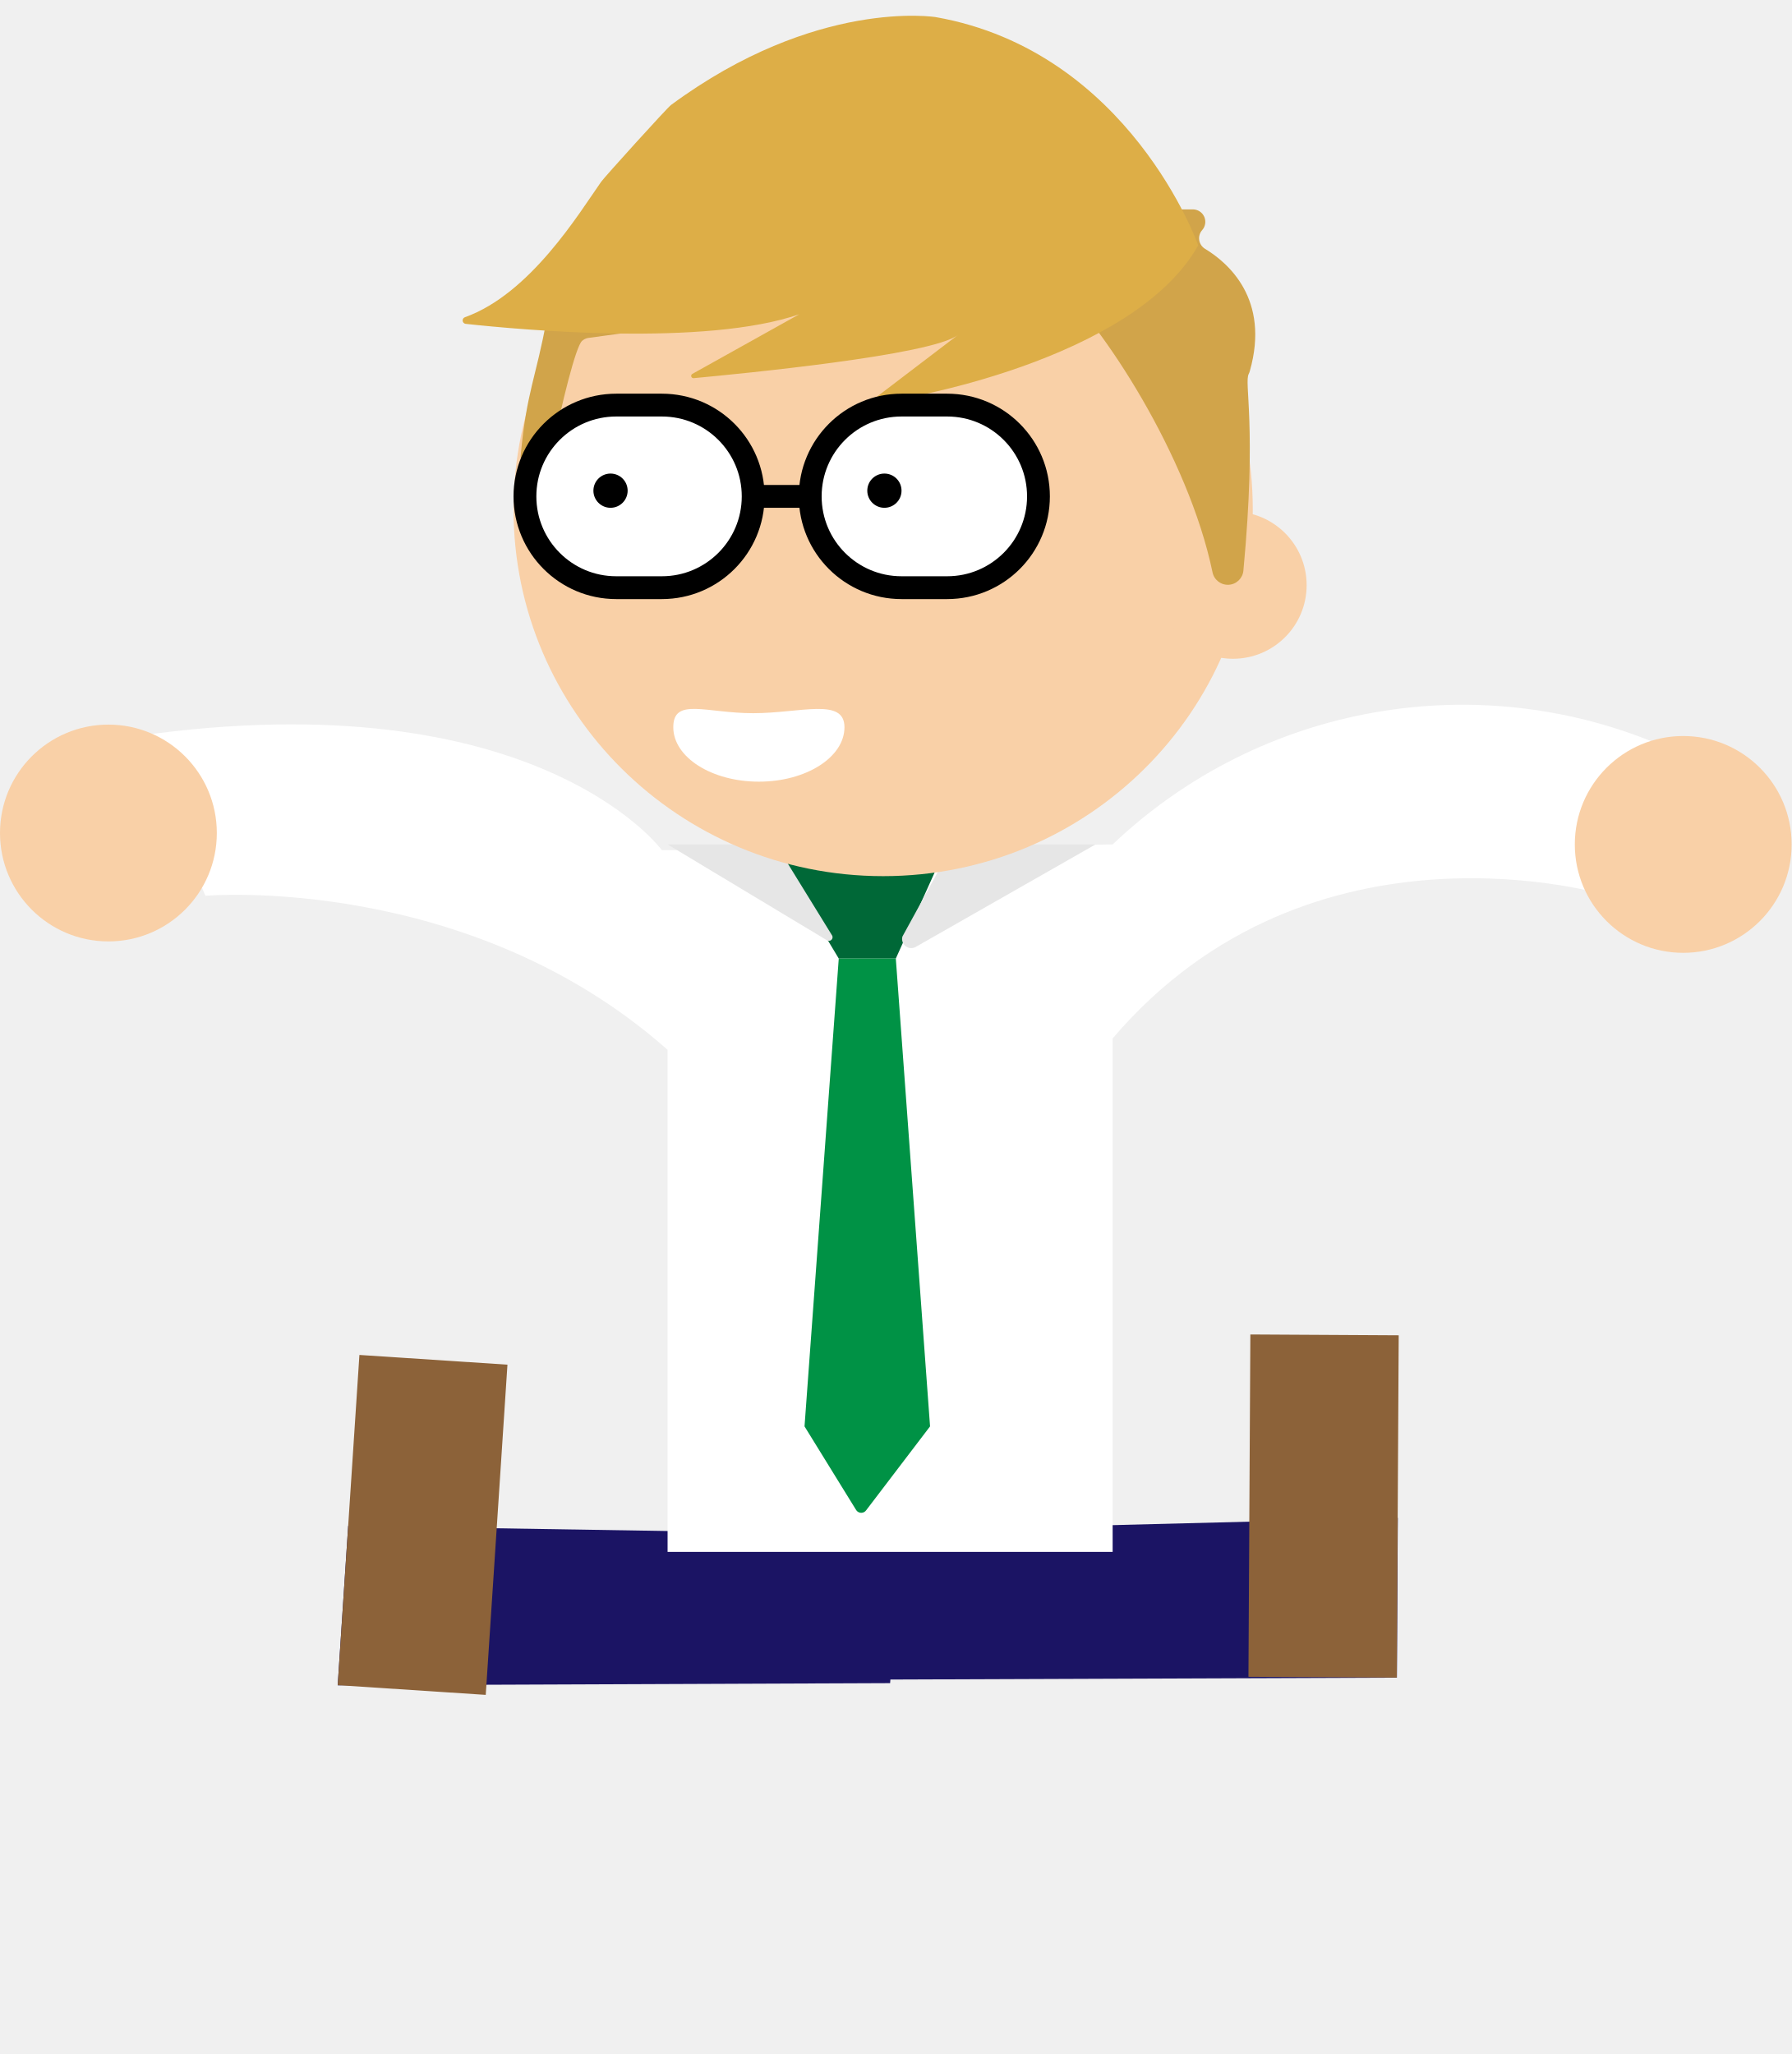
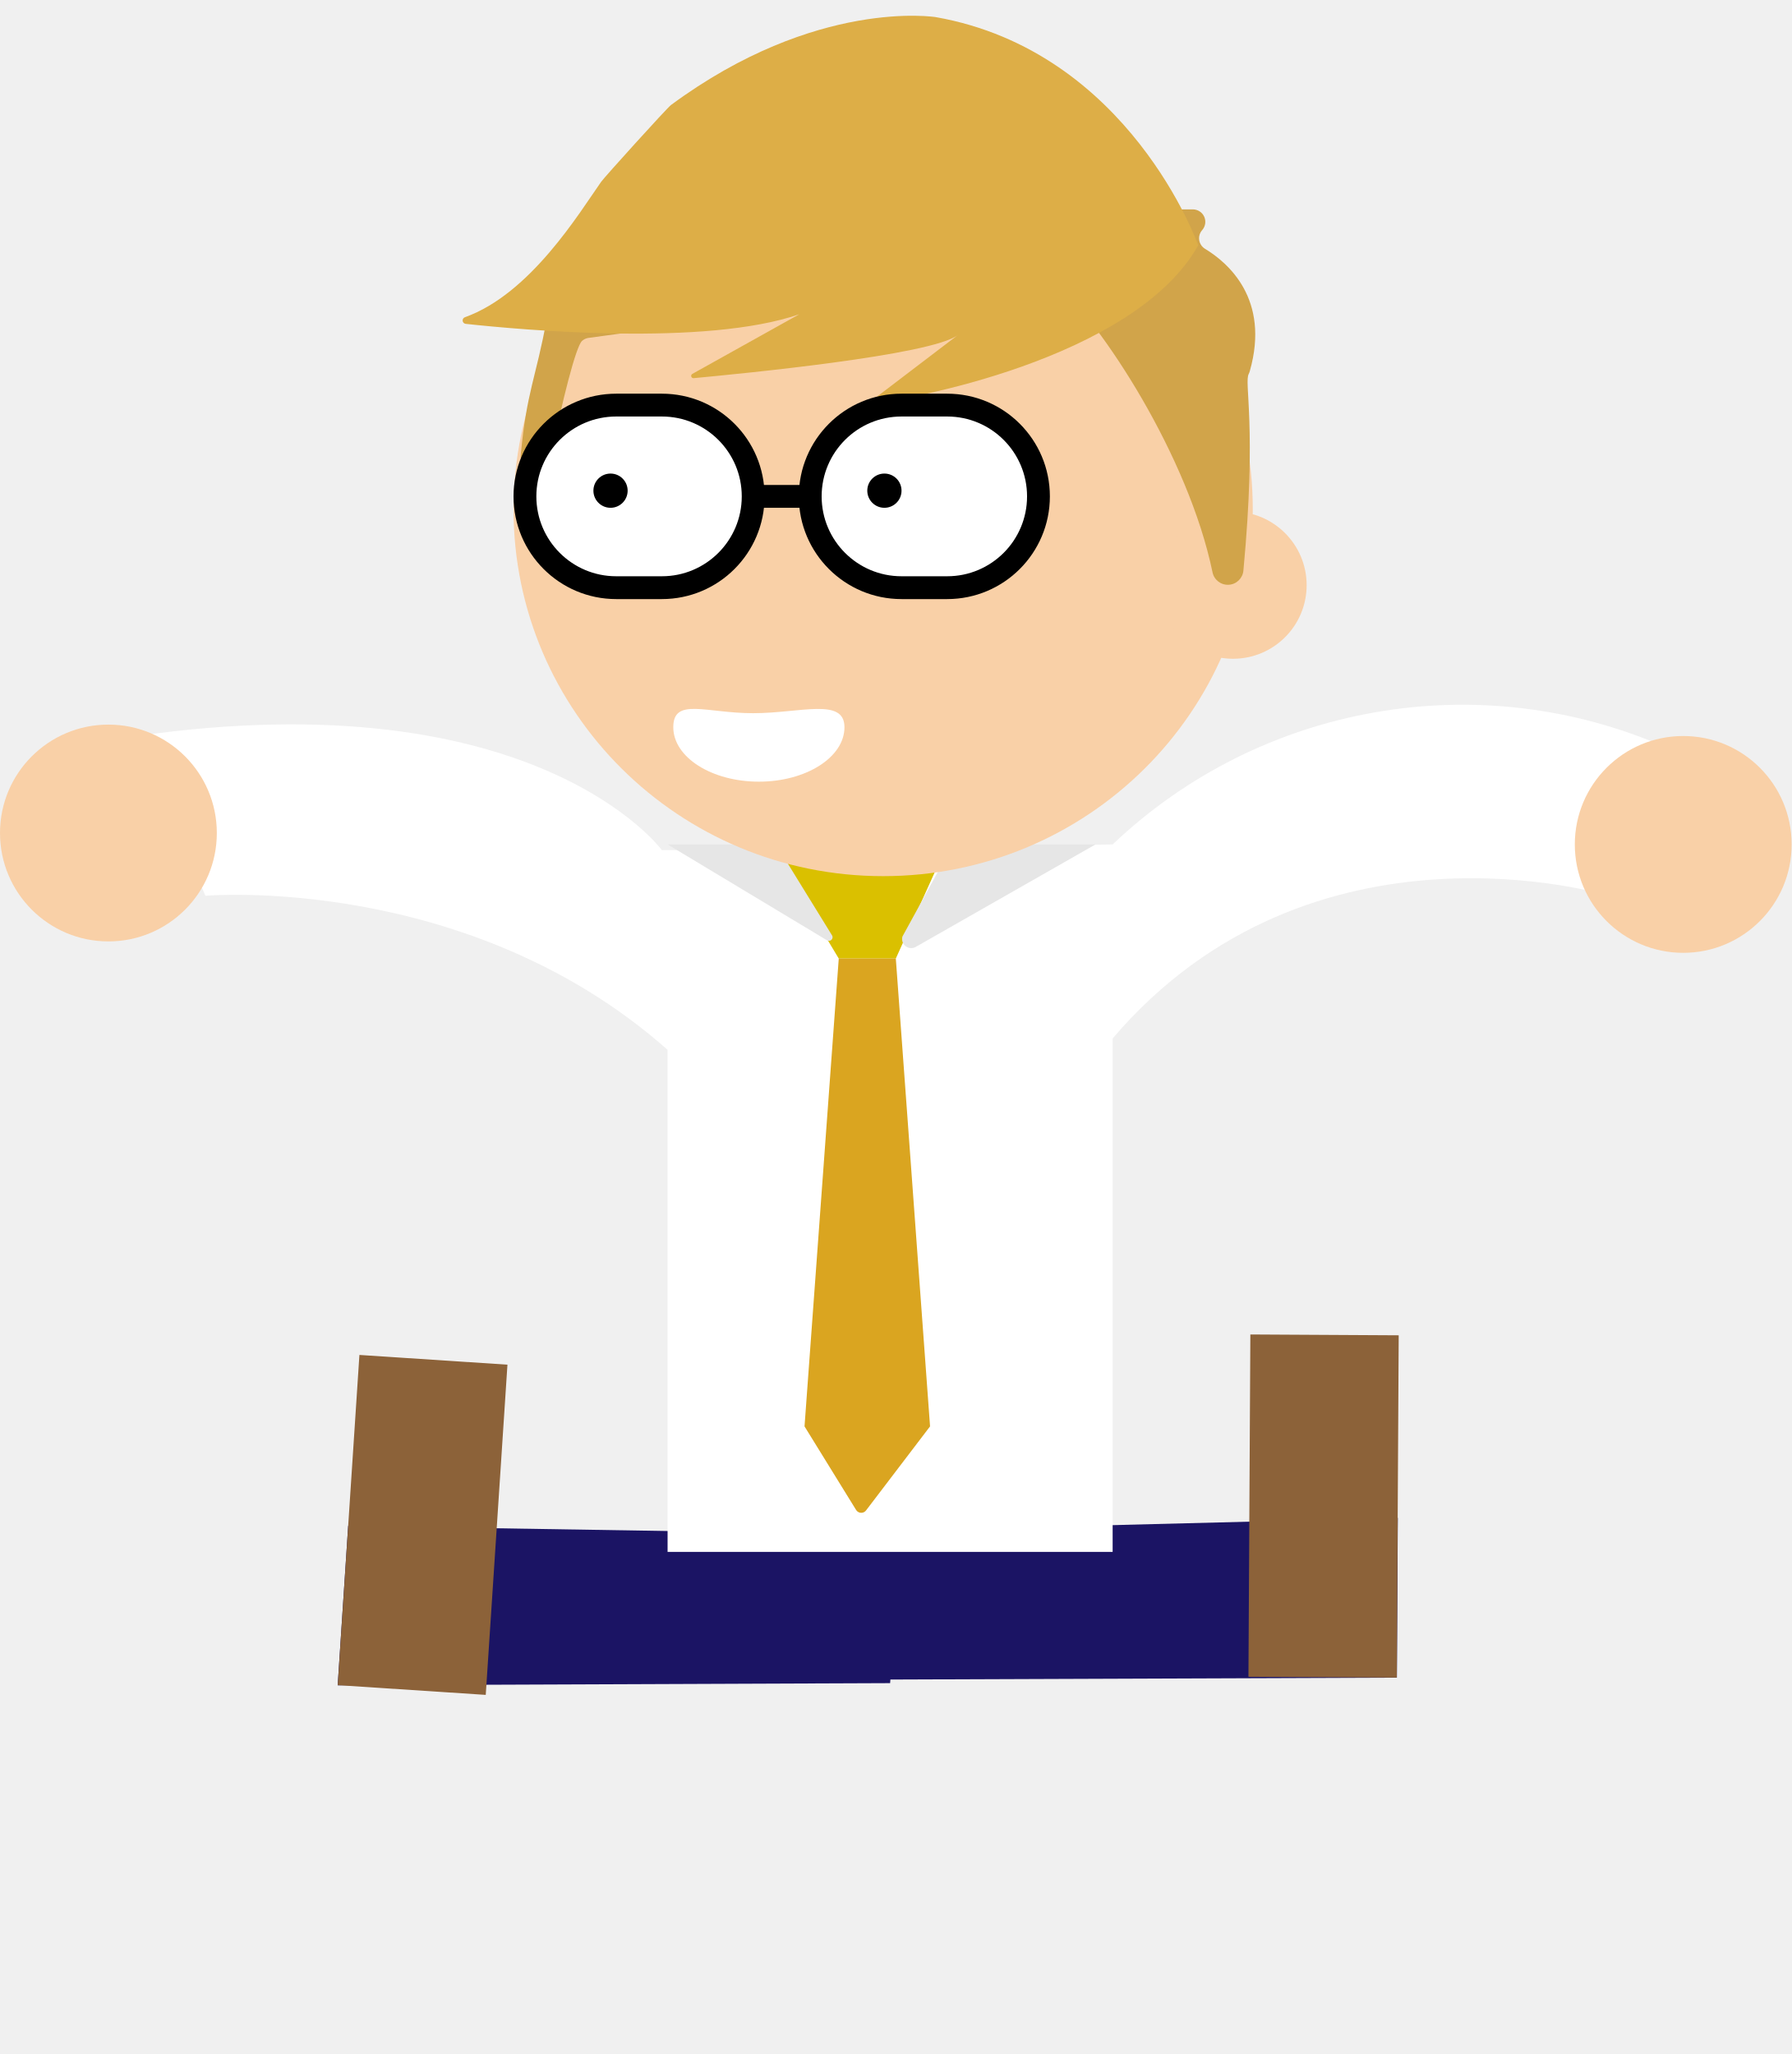
<svg xmlns="http://www.w3.org/2000/svg" viewBox="0 0 157 180">
  <g id="Layer_2" data-name="Layer 2">
    <g>
      <polygon points="122.41 147.02 122.49 133.02 77.05 134.17 76.44 147.19 122.41 147.02" style="fill: #1b1464" />
      <rect x="101" y="125.49" width="30" height="13" transform="translate(248.62 16.72) rotate(90.32)" style="fill: #8c6239" />
      <polygon points="30.51 133.72 29.59 147.69 78 147.5 79 134.5 30.51 133.72" style="fill: #1b1464" />
      <rect x="22.53" y="127.15" width="29" height="13" transform="translate(-98.76 161.82) rotate(-86.24)" style="fill: #8c6239" />
    </g>
    <g>
      <path d="M58.5,92v44h39V91h0C115,70.5,141,78.5,141,78.5l5-13A44.49,44.49,0,0,0,97.5,74h0L66,74.5H58s-11-15-46-10l6,14s23-2,40.5,13.5" style="fill: #fff" />
      <circle cx="147.5" cy="74" r="9.5" style="fill: #f9d0a7" />
      <circle cx="9.5" cy="73" r="9.5" style="fill: #f9d0a7" />
    </g>
    <g>
-       <polygon points="83.01 74 78.5 84 73.5 84 67.5 74 83.01 74" style="fill: #006837" />
-       <path d="M78.5,84l3,41-5.59,7.34a.53.53,0,0,1-.88,0L70.5,125l3-41Z" style="fill: #009245" />
+       <polygon points="83.01 74 78.5 84 73.5 84 67.5 74 83.01 74" style="fill: #DAC000" />
+       <path d="M78.5,84l3,41-5.59,7.34a.53.53,0,0,1-.88,0L70.5,125l3-41Z" style="fill: #DAA520" />
      <path d="M83.5,74l-4.42,8.07a.8.8,0,0,0,1.17.91L96,74Z" style="fill: #e6e6e6" />
      <path d="M72.93,82,68,74H58.5l14,8.42A.32.32,0,0,0,72.93,82Z" style="fill: #e6e6e6" />
    </g>
    <g>
      <ellipse cx="77.39" cy="44.64" rx="32.39" ry="32.14" style="fill: #f9d0a7" />
      <circle cx="108.05" cy="51.28" r="6.45" style="fill: #f9d0a7" />
      <path d="M59,63.73c0,2.63,3.36,4.77,7.5,4.77S74,66.36,74,63.73s-3.86-1.23-8-1.23S59,61.09,59,63.73Z" style="fill: #fff" />
    </g>
    <g>
      <path d="M45.64,39.81C46.14,34.34,47,33,47.9,28a1.09,1.09,0,0,1,.58-.78L71.24,15.65a1,1,0,0,1,.63-.11l22.37,2.81h10.3a1.09,1.09,0,0,1,.81,1.81h0a1.08,1.08,0,0,0,.24,1.64c2,1.21,5.73,4.39,3.93,10.72a1.17,1.17,0,0,1-.09.24c-.44.8.73,4.45-.47,17.23a1.37,1.37,0,0,1-2.71.15C104.14,40,96.61,28.4,92.18,24.42a1.06,1.06,0,0,0-.92-.23L51.51,29.62a1.08,1.08,0,0,0-.51.26c-.54.51-1.72,5.17-2.76,10.3A1.31,1.31,0,0,1,45.64,39.81Z" style="fill: #d1a44a" />
      <path d="M76.41,35.32C79,35.15,99.32,31.58,105,21.5c0,0-6-17-23-20,0,0-10.46-1.7-23.2,7.7-.37.28-5.86,6.35-6.12,6.73-1.92,2.73-6.2,9.82-11.94,11.87a.3.3,0,0,0,.06.58c5,.54,21,2,29.24-.84l-9.36,5.22a.2.2,0,0,0,.1.38c4.14-.39,20.88-2,23.17-3.79l-7.6,5.79A.1.1,0,0,0,76.41,35.32Z" style="fill: #ddae47" />
    </g>
    <g>
      <g>
        <rect x="46" y="35.5" width="20" height="16" rx="8" transform="translate(112 87) rotate(-180)" style="fill: #fff;stroke: #000;stroke-miterlimit: 10;stroke-width: 2px" />
        <rect x="71" y="35.5" width="20" height="16" rx="8" transform="translate(162 87) rotate(-180)" style="fill: #fff;stroke: #000;stroke-miterlimit: 10;stroke-width: 2px" />
        <line x1="71" y1="43.5" x2="66" y2="43.5" style="fill: none;stroke: #000;stroke-miterlimit: 10;stroke-width: 2px" />
      </g>
      <circle cx="77.5" cy="43" r="1.5" />
      <circle cx="53.5" cy="43" r="1.5" />
    </g>
  </g>
</svg>
